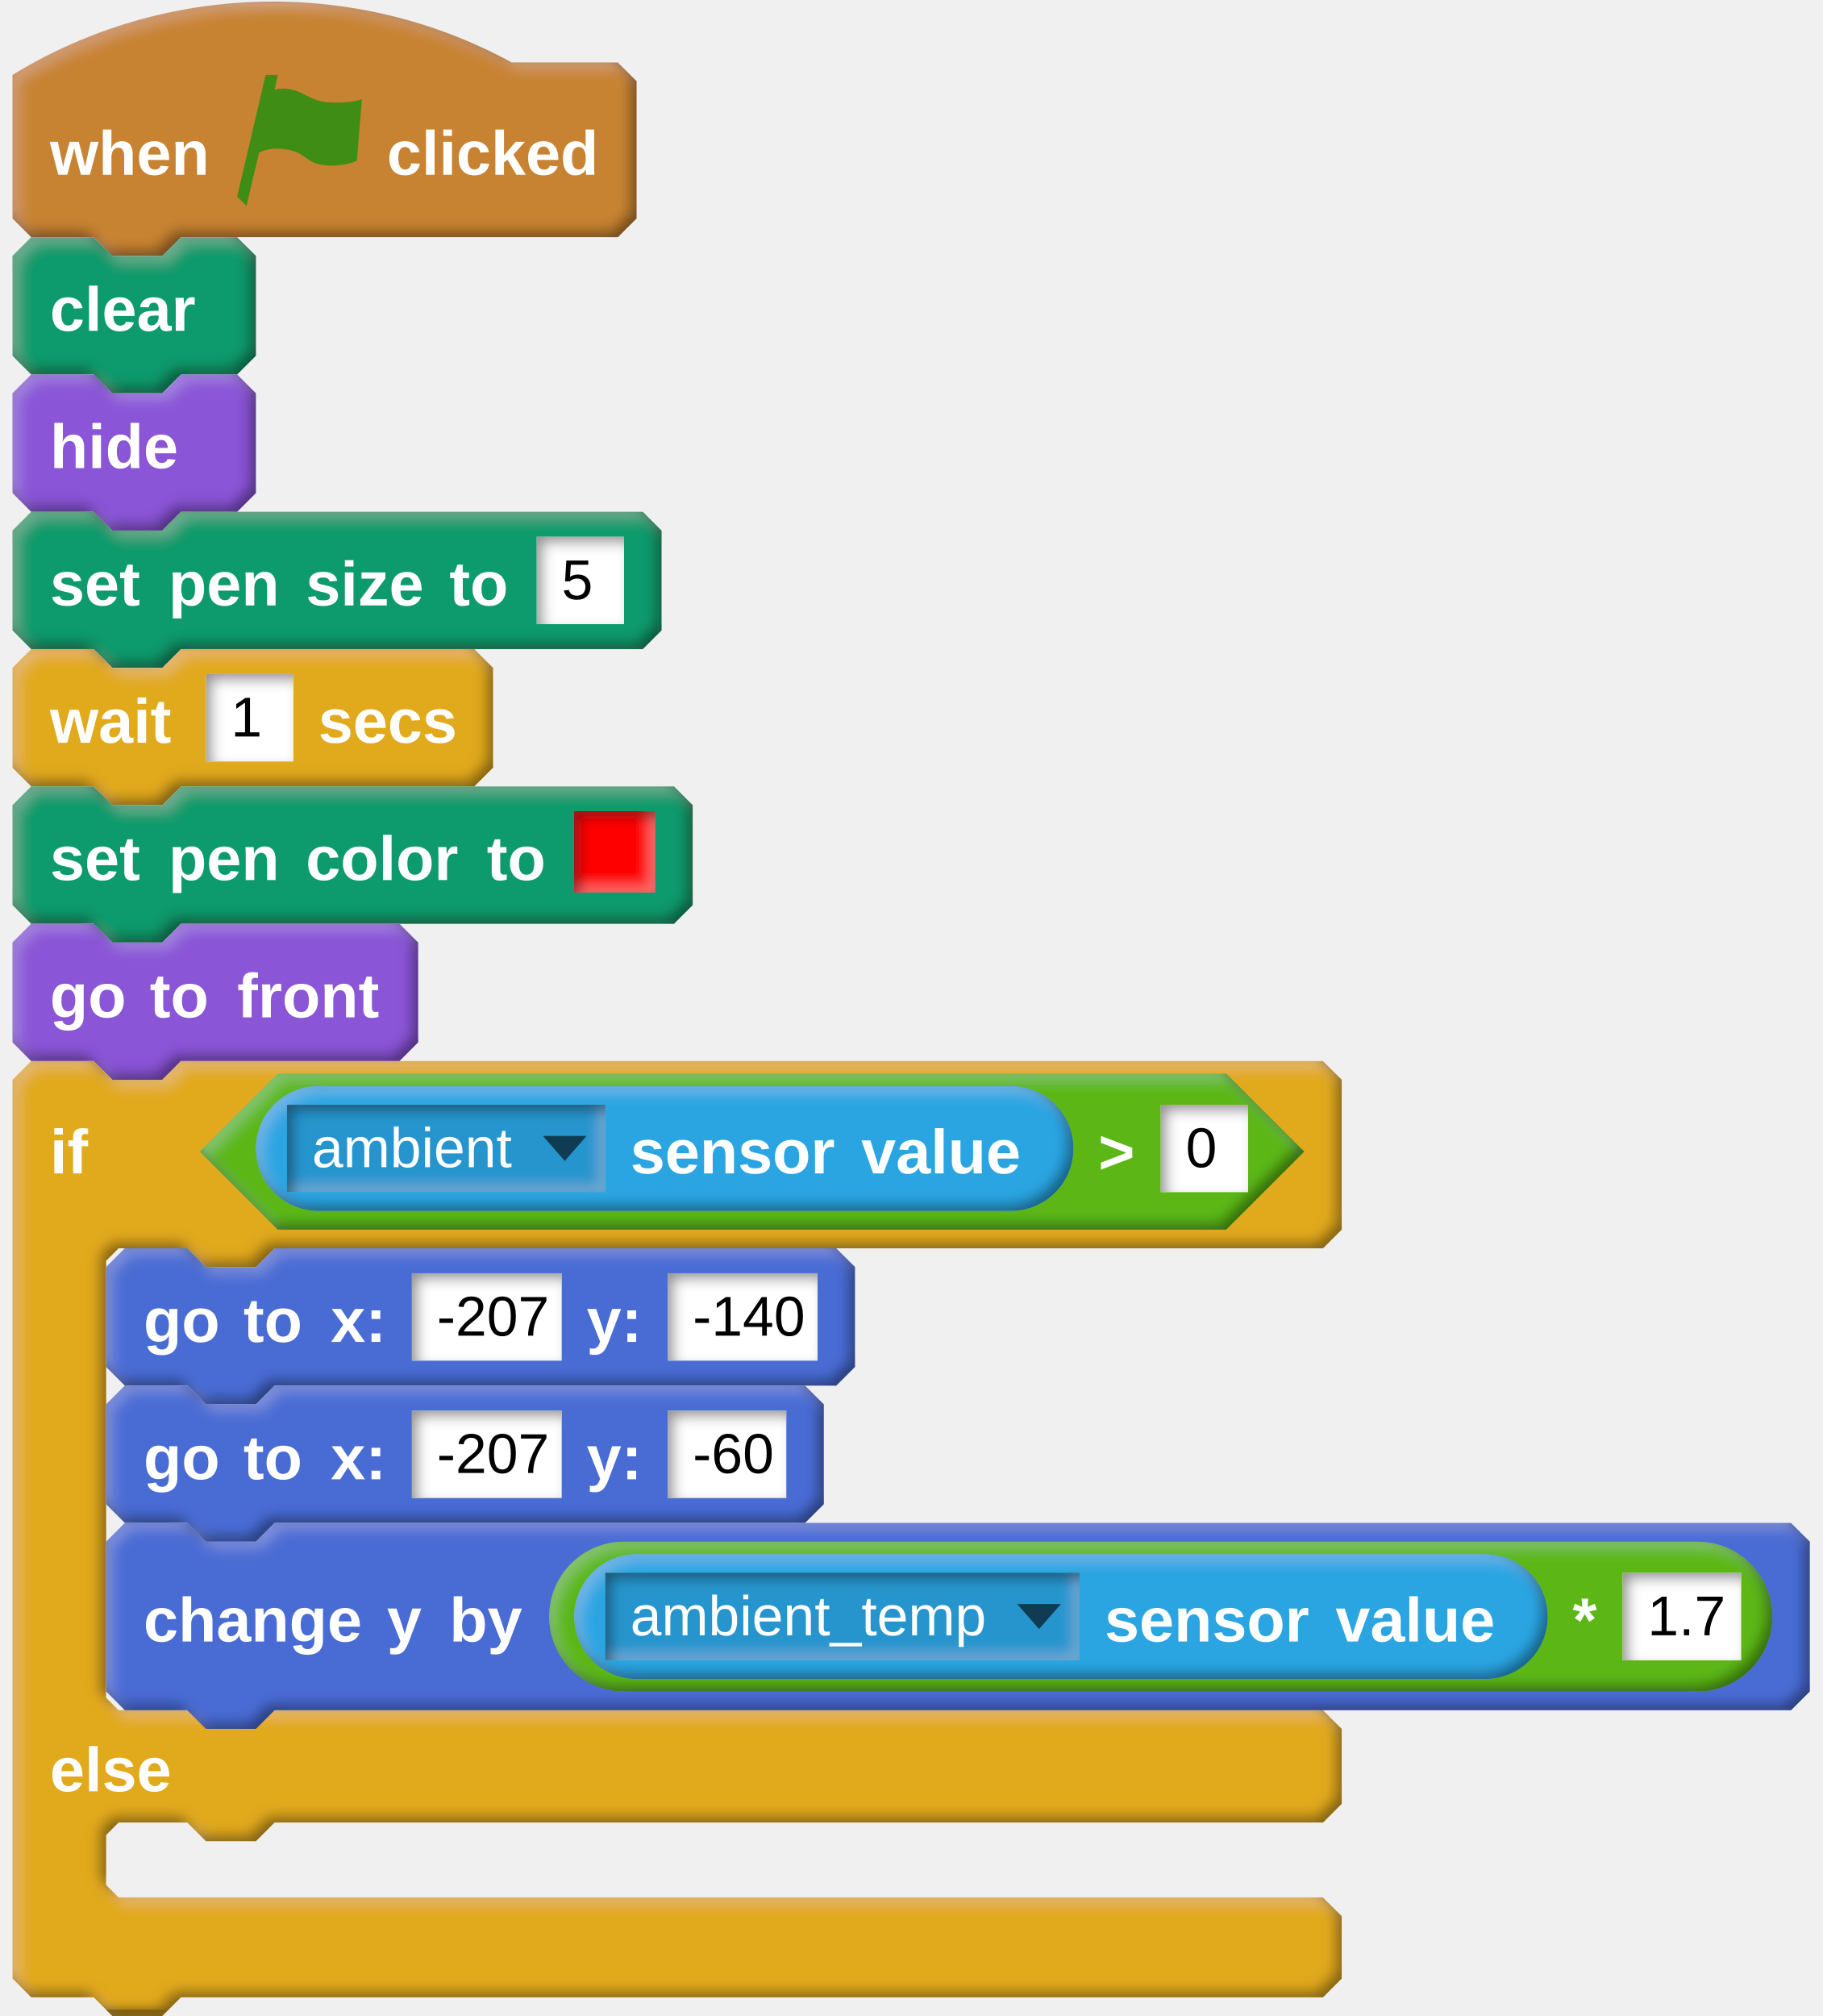
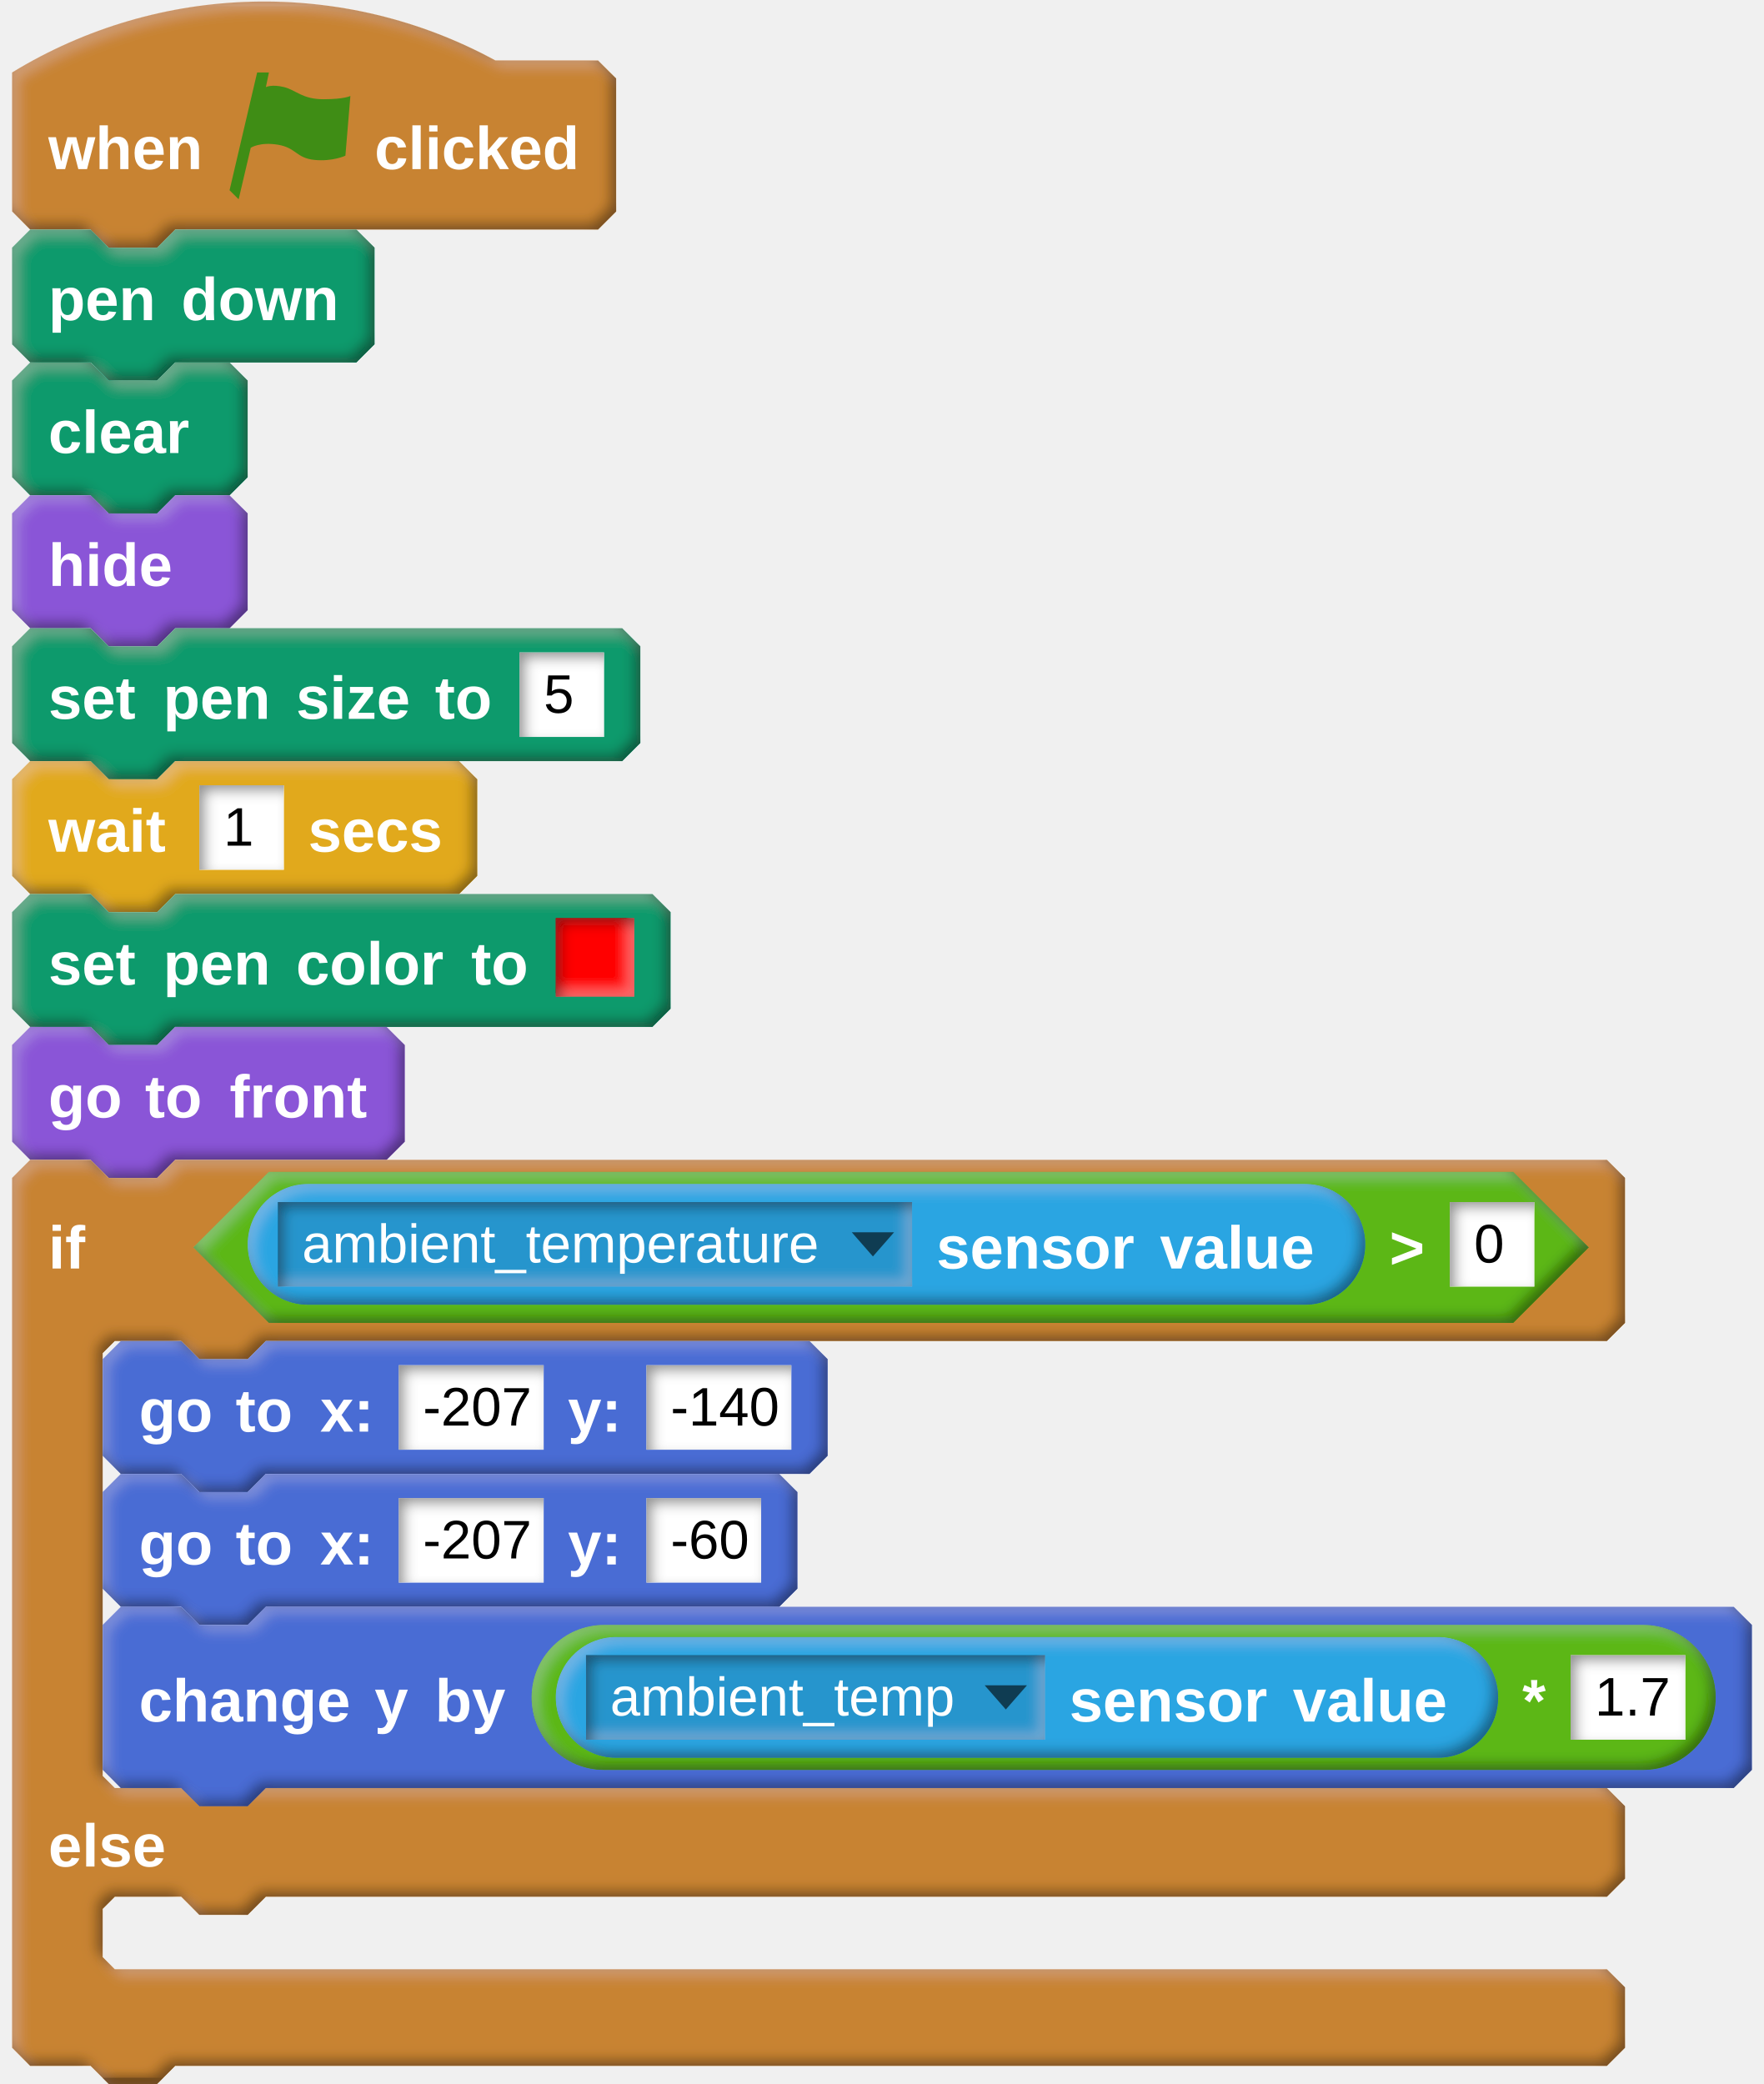
- <svg xmlns="http://www.w3.org/2000/svg" xmlns:xlink="http://www.w3.org/1999/xlink" version="1.1" width="292" height="323">
+ <svg xmlns="http://www.w3.org/2000/svg" xmlns:xlink="http://www.w3.org/1999/xlink" version="1.1" width="292" height="345">
  <defs>
    <filter id="bevelFilter" x0="-50%" y0="-50%" width="200%" height="200%">
      <feGaussianBlur result="blur-1" in="SourceAlpha" stdDeviation="1 1" />
      <feFlood result="flood-2" in="undefined" flood-color="#fff" flood-opacity="0.15" />
      <feOffset result="offset-3" in="blur-1" dx="1" dy="1" />
      <feComposite result="comp-4" operator="arithmetic" in="SourceAlpha" in2="offset-3" k2="1" k3="-1" />
      <feComposite result="comp-5" operator="in" in="flood-2" in2="comp-4" />
      <feFlood result="flood-6" in="undefined" flood-color="#000" flood-opacity="0.7" />
      <feOffset result="offset-7" in="blur-1" dx="-1" dy="-1" />
      <feComposite result="comp-8" operator="arithmetic" in="SourceAlpha" in2="offset-7" k2="1" k3="-1" />
      <feComposite result="comp-9" operator="in" in="flood-6" in2="comp-8" />
      <feMerge result="merge-10">
        <feMergeNode in="SourceGraphic" />
        <feMergeNode in="comp-5" />
        <feMergeNode in="comp-9" />
      </feMerge>
    </filter>
    <filter id="inputBevelFilter" x0="-50%" y0="-50%" width="200%" height="200%">
      <feGaussianBlur result="blur-1" in="SourceAlpha" stdDeviation="1 1" />
      <feFlood result="flood-2" in="undefined" flood-color="#fff" flood-opacity="0.15" />
      <feOffset result="offset-3" in="blur-1" dx="-1" dy="-1" />
      <feComposite result="comp-4" operator="arithmetic" in="SourceAlpha" in2="offset-3" k2="1" k3="-1" />
      <feComposite result="comp-5" operator="in" in="flood-2" in2="comp-4" />
      <feFlood result="flood-6" in="undefined" flood-color="#000" flood-opacity="0.7" />
      <feOffset result="offset-7" in="blur-1" dx="1" dy="1" />
      <feComposite result="comp-8" operator="arithmetic" in="SourceAlpha" in2="offset-7" k2="1" k3="-1" />
      <feComposite result="comp-9" operator="in" in="flood-6" in2="comp-8" />
      <feMerge result="merge-10">
        <feMergeNode in="SourceGraphic" />
        <feMergeNode in="comp-5" />
        <feMergeNode in="comp-9" />
      </feMerge>
    </filter>
    <filter id="inputDarkFilter" x0="-50%" y0="-50%" width="200%" height="200%">
      <feFlood result="flood-1" in="undefined" flood-color="#000" flood-opacity="0.2" />
      <feComposite result="comp-2" operator="in" in="flood-1" in2="SourceAlpha" />
      <feMerge result="merge-3">
        <feMergeNode in="SourceGraphic" />
        <feMergeNode in="comp-2" />
      </feMerge>
    </filter>
    <path d="M1.504 21L0 19.493 4.567 0h1.948l-.5 2.418s1.002-.502 3.006 0c2.006.503 3.008 2.01 6.517 2.01 3.508 0 4.463-.545 4.463-.545l-.823 9.892s-2.137 1.005-5.144.696c-3.007-.307-3.007-2.007-6.014-2.51-3.008-.502-4.512.503-4.512.503L1.504 21z" fill="#3f8d15" id="greenFlag" />
    <path d="M6.724 0C3.01 0 0 2.91 0 6.5c0 2.316 1.253 4.35 3.14 5.5H5.17v-1.256C3.364 10.126 2.07 8.46 2.07 6.5 2.07 4.015 4.152 2 6.723 2c1.14 0 2.184.396 2.993 1.053L8.31 4.13c-.45.344-.398.826.11 1.08L15 8.5 13.858.992c-.083-.547-.514-.714-.963-.37l-1.532 1.172A6.825 6.825 0 0 0 6.723 0z" fill="#fff" id="turnRight" />
    <path d="M3.637 1.794A6.825 6.825 0 0 1 8.277 0C11.99 0 15 2.91 15 6.5c0 2.316-1.253 4.35-3.14 5.5H9.83v-1.256c1.808-.618 3.103-2.285 3.103-4.244 0-2.485-2.083-4.5-4.654-4.5-1.14 0-2.184.396-2.993 1.053L6.69 4.13c.45.344.398.826-.11 1.08L0 8.5 1.142.992c.083-.547.514-.714.963-.37l1.532 1.172z" fill="#fff" id="turnLeft" />
    <path d="M0 0L4 4L0 8Z" fill="#111" id="addInput" />
    <path d="M4 0L4 8L0 4Z" fill="#111" id="delInput" />
    <g id="loopArrow">
      <path d="M8 0l2 -2l0 -3l3 0l-4 -5l-4 5l3 0l0 3l-8 0l0 2" fill="#000" opacity="0.3" />
      <path d="M8 0l2 -2l0 -3l3 0l-4 -5l-4 5l3 0l0 3l-8 0l0 2" fill="#fff" opacity="0.9" transform="translate(-1 -1)" />
    </g>
    <style>.sb-label{font-family:Lucida Grande,Verdana,Arial,DejaVu Sans,sans-serif;font-weight:700;fill:#fff;font-size:10px;word-spacing:+1px}.sb-obsolete{fill:#d42828}.sb-motion{fill:#4a6cd4}.sb-looks{fill:#8a55d7}.sb-sound{fill:#bb42c3}.sb-pen{fill:#0e9a6c}.sb-events{fill:#c88330}.sb-control{fill:#e1a91a}.sb-sensing{fill:#2ca5e2}.sb-operators{fill:#5cb712}.sb-variables{fill:#ee7d16}.sb-list{fill:#cc5b22}.sb-custom{fill:#632d99}.sb-custom-arg{fill:#5947b1}.sb-extension{fill:#4b4a60}.sb-grey{fill:#969696}.sb-bevel{filter:url(#bevelFilter)}.sb-input{filter:url(#inputBevelFilter)}.sb-input-number,.sb-input-number-dropdown,.sb-input-string{fill:#fff}.sb-literal-dropdown,.sb-literal-number,.sb-literal-number-dropdown,.sb-literal-string{font-weight:400;font-size:9px;word-spacing:0}.sb-literal-number,.sb-literal-number-dropdown,.sb-literal-string{fill:#000}.sb-darker{filter:url(#inputDarkFilter)}.sb-outline{stroke:#fff;stroke-opacity:.2;stroke-width:2;fill:none}.sb-define-hat-cap{stroke:#632d99;stroke-width:1;fill:#8e2ec2}.sb-comment{fill:#ffffa5;stroke:#d0d1d2;stroke-width:1}.sb-comment-line{fill:#ffff80}.sb-comment-label{font-family:Helevetica,Arial,DejaVu Sans,sans-serif;font-weight:700;fill:#5c5d5f;word-spacing:0;font-size:12px}</style>
  </defs>
  <g>
    <g transform="translate(0 0)">
      <g transform="translate(2 0)">
        <path d="M 0 12 L 0 12 A 80 80 0 0 1 80 10 L 97 10 L 100 13 L 100 35 L 97 38 L 27 38 L 24 41 L 16 41 L 13 38 L 3 38 L 0 35 Z" class="sb-events sb-bevel" />
        <text x="0" y="10" class="sb-label " transform="translate(6 18)">when</text>
        <use xlink:href="#greenFlag" transform="translate(36 12)" />
        <text x="0" y="10" class="sb-label " transform="translate(60 18)">clicked</text>
      </g>
      <g transform="translate(2 38)">
+         <path d="M 0 3 L 3 0 L 13 0 L 16 3 L 24 3 L 27 0 L 57 0 L 60 3 L 60 19 L 57 22 L 27 22 L 24 25 L 16 25 L 13 22 L 3 22 L 0 19 Z" class="sb-pen sb-bevel" />
+         <text x="0" y="10" class="sb-label " transform="translate(6 5)">pen</text>
+         <text x="0" y="10" class="sb-label " transform="translate(28 5)">down</text>
+       </g>
+       <g transform="translate(2 60)">
        <path d="M 0 3 L 3 0 L 13 0 L 16 3 L 24 3 L 27 0 L 36 0 L 39 3 L 39 19 L 36 22 L 27 22 L 24 25 L 16 25 L 13 22 L 3 22 L 0 19 Z" class="sb-pen sb-bevel" />
        <text x="0" y="10" class="sb-label " transform="translate(6 5)">clear</text>
      </g>
-       <g transform="translate(2 60)">
+       <g transform="translate(2 82)">
        <path d="M 0 3 L 3 0 L 13 0 L 16 3 L 24 3 L 27 0 L 36 0 L 39 3 L 39 19 L 36 22 L 27 22 L 24 25 L 16 25 L 13 22 L 3 22 L 0 19 Z" class="sb-looks sb-bevel" />
        <text x="0" y="10" class="sb-label " transform="translate(6 5)">hide</text>
      </g>
-       <g transform="translate(2 82)">
+       <g transform="translate(2 104)">
        <path d="M 0 3 L 3 0 L 13 0 L 16 3 L 24 3 L 27 0 L 101 0 L 104 3 L 104 19 L 101 22 L 27 22 L 24 25 L 16 25 L 13 22 L 3 22 L 0 19 Z" class="sb-pen sb-bevel" />
        <text x="0" y="10" class="sb-label " transform="translate(6 5)">set</text>
        <text x="0" y="10" class="sb-label " transform="translate(25 5)">pen</text>
        <text x="0" y="10" class="sb-label " transform="translate(47 5)">size</text>
        <text x="0" y="10" class="sb-label " transform="translate(70 5)">to</text>
        <g transform="translate(84 4)">
          <rect x="0" y="0" width="14" height="14" class="sb-input sb-input-string" />
          <text x="0" y="10" class="sb-label sb-literal-string" transform="translate(4 0)">5</text>
        </g>
      </g>
-       <g transform="translate(2 104)">
+       <g transform="translate(2 126)">
        <path d="M 0 3 L 3 0 L 13 0 L 16 3 L 24 3 L 27 0 L 74 0 L 77 3 L 77 19 L 74 22 L 27 22 L 24 25 L 16 25 L 13 22 L 3 22 L 0 19 Z" class="sb-control sb-bevel" />
        <text x="0" y="10" class="sb-label " transform="translate(6 5)">wait</text>
        <g transform="translate(31 4)">
          <rect x="0" y="0" width="14" height="14" class="sb-input sb-input-string" />
          <text x="0" y="10" class="sb-label sb-literal-string" transform="translate(4 0)">1</text>
        </g>
        <text x="0" y="10" class="sb-label " transform="translate(49 5)">secs</text>
      </g>
-       <g transform="translate(2 126)">
+       <g transform="translate(2 148)">
        <path d="M 0 3 L 3 0 L 13 0 L 16 3 L 24 3 L 27 0 L 106 0 L 109 3 L 109 19 L 106 22 L 27 22 L 24 25 L 16 25 L 13 22 L 3 22 L 0 19 Z" class="sb-pen sb-bevel" />
        <text x="0" y="10" class="sb-label " transform="translate(6 5)">set</text>
        <text x="0" y="10" class="sb-label " transform="translate(25 5)">pen</text>
        <text x="0" y="10" class="sb-label " transform="translate(47 5)">color</text>
        <text x="0" y="10" class="sb-label " transform="translate(76 5)">to</text>
        <g transform="translate(90 4)">
          <rect x="0" y="0" width="13" height="13" fill="#ff0000" class="sb-input sb-input-color" />
        </g>
      </g>
-       <g transform="translate(2 148)">
+       <g transform="translate(2 170)">
        <path d="M 0 3 L 3 0 L 13 0 L 16 3 L 24 3 L 27 0 L 62 0 L 65 3 L 65 19 L 62 22 L 27 22 L 24 25 L 16 25 L 13 22 L 3 22 L 0 19 Z" class="sb-looks sb-bevel" />
        <text x="0" y="10" class="sb-label " transform="translate(6 5)">go</text>
        <text x="0" y="10" class="sb-label " transform="translate(22 5)">to</text>
        <text x="0" y="10" class="sb-label " transform="translate(36 5)">front</text>
      </g>
-       <g transform="translate(2 170)">
-         <path d="M 0 3 L 3 0 L 13 0 L 16 3 L 24 3 L 27 0 L 210 0 L 213 3 L 213 27 L 210 30 L 42 30 L 39 33 L 31 33 L 28 30 L 17 30 L 15 32 L 15 102 L 17 104 L 210 104 L 213 107 L 213 119 L 210 122 L 42 122 L 39 125 L 31 125 L 28 122 L 17 122 L 15 124 L 15 132 L 17 134 L 210 134 L 213 137 L 213 147 L 210 150 L 27 150 L 24 153 L 16 153 L 13 150 L 3 150 L 0 147" class="sb-control sb-bevel" />
+       <g transform="translate(2 192)">
+         <path d="M 0 3 L 3 0 L 13 0 L 16 3 L 24 3 L 27 0 L 264 0 L 267 3 L 267 27 L 264 30 L 42 30 L 39 33 L 31 33 L 28 30 L 17 30 L 15 32 L 15 102 L 17 104 L 264 104 L 267 107 L 267 119 L 264 122 L 42 122 L 39 125 L 31 125 L 28 122 L 17 122 L 15 124 L 15 132 L 17 134 L 264 134 L 267 137 L 267 147 L 264 150 L 27 150 L 24 153 L 16 153 L 13 150 L 3 150 L 0 147" class="sb-events sb-bevel" />
        <text x="0" y="10" class="sb-label " transform="translate(6 8)">if</text>
        <g transform="translate(30 2)">
-           <path d="M 12.5 0 L 164.5 0 177 12.5 L 177 12.5 164.5 25 L 12.5 25 0 12.5 L 0 12.5 12.5 0 Z" class="sb-operators sb-bevel" />
+           <path d="M 12.5 0 L 218.5 0 231 12.5 L 231 12.5 218.5 25 L 12.5 25 0 12.5 L 0 12.5 12.5 0 Z" class="sb-operators sb-bevel" />
          <g transform="translate(9 2)">
-             <path d="M 10 0 L 121 0 A 10 10 0 0 1 121 20 L 10 20 A 10 10 0 0 1 10 0 Z" class="sb-sensing sb-bevel" />
+             <path d="M 10 0 L 175 0 A 10 10 0 0 1 175 20 L 10 20 A 10 10 0 0 1 10 0 Z" class="sb-sensing sb-bevel" />
            <g transform="translate(5 3)">
-               <g width="51" height="14" class="sb-input sb-input-dropdown">
-                 <rect x="0" y="0" width="51" height="14" class="sb-sensing sb-darker" />
+               <g width="105" height="14" class="sb-input sb-input-dropdown">
+                 <rect x="0" y="0" width="105" height="14" class="sb-sensing sb-darker" />
              </g>
-               <text x="0" y="10" class="sb-label sb-literal-dropdown" transform="translate(4 0)">ambient</text>
-               <polygon points="7 0 3.5 4 0 0" fill="#000" opacity="0.6" transform="translate(41 5)" />
+               <text x="0" y="10" class="sb-label sb-literal-dropdown" transform="translate(4 0)">ambient_temperature</text>
+               <polygon points="7 0 3.5 4 0 0" fill="#000" opacity="0.6" transform="translate(95 5)" />
            </g>
-             <text x="0" y="10" class="sb-label " transform="translate(60 4)">sensor</text>
-             <text x="0" y="10" class="sb-label " transform="translate(97 4)">value</text>
+             <text x="0" y="10" class="sb-label " transform="translate(114 4)">sensor</text>
+             <text x="0" y="10" class="sb-label " transform="translate(151 4)">value</text>
          </g>
-           <text x="0" y="10" class="sb-label " transform="translate(144 6)">&gt;</text>
-           <g transform="translate(154 5)">
+           <text x="0" y="10" class="sb-label " transform="translate(198 6)">&gt;</text>
+           <g transform="translate(208 5)">
            <rect x="0" y="0" width="14" height="14" class="sb-input sb-input-string" />
            <text x="0" y="10" class="sb-label sb-literal-string" transform="translate(4 0)">0</text>
          </g>
        </g>
        <g transform="translate(15 30)">
          <g transform="translate(0 0)">
            <path d="M 0 3 L 3 0 L 13 0 L 16 3 L 24 3 L 27 0 L 117 0 L 120 3 L 120 19 L 117 22 L 27 22 L 24 25 L 16 25 L 13 22 L 3 22 L 0 19 Z" class="sb-motion sb-bevel" />
            <text x="0" y="10" class="sb-label " transform="translate(6 5)">go</text>
            <text x="0" y="10" class="sb-label " transform="translate(22 5)">to</text>
            <text x="0" y="10" class="sb-label " transform="translate(36 5)">x:</text>
            <g transform="translate(49 4)">
              <rect x="0" y="0" width="24" height="14" class="sb-input sb-input-string" />
              <text x="0" y="10" class="sb-label sb-literal-string" transform="translate(4 0)">-207</text>
            </g>
            <text x="0" y="10" class="sb-label " transform="translate(77 5)">y:</text>
            <g transform="translate(90 4)">
              <rect x="0" y="0" width="24" height="14" class="sb-input sb-input-string" />
              <text x="0" y="10" class="sb-label sb-literal-string" transform="translate(4 0)">-140</text>
            </g>
          </g>
          <g transform="translate(0 22)">
            <path d="M 0 3 L 3 0 L 13 0 L 16 3 L 24 3 L 27 0 L 112 0 L 115 3 L 115 19 L 112 22 L 27 22 L 24 25 L 16 25 L 13 22 L 3 22 L 0 19 Z" class="sb-motion sb-bevel" />
            <text x="0" y="10" class="sb-label " transform="translate(6 5)">go</text>
            <text x="0" y="10" class="sb-label " transform="translate(22 5)">to</text>
            <text x="0" y="10" class="sb-label " transform="translate(36 5)">x:</text>
            <g transform="translate(49 4)">
              <rect x="0" y="0" width="24" height="14" class="sb-input sb-input-string" />
              <text x="0" y="10" class="sb-label sb-literal-string" transform="translate(4 0)">-207</text>
            </g>
            <text x="0" y="10" class="sb-label " transform="translate(77 5)">y:</text>
            <g transform="translate(90 4)">
              <rect x="0" y="0" width="19" height="14" class="sb-input sb-input-string" />
              <text x="0" y="10" class="sb-label sb-literal-string" transform="translate(4 0)">-60</text>
            </g>
          </g>
          <g transform="translate(0 44)">
            <path d="M 0 3 L 3 0 L 13 0 L 16 3 L 24 3 L 27 0 L 270 0 L 273 3 L 273 27 L 270 30 L 27 30 L 24 33 L 16 33 L 13 30 L 3 30 L 0 27 Z" class="sb-motion sb-bevel" />
            <text x="0" y="10" class="sb-label " transform="translate(6 9)">change</text>
            <text x="0" y="10" class="sb-label " transform="translate(45 9)">y</text>
            <text x="0" y="10" class="sb-label " transform="translate(55 9)">by</text>
            <g transform="translate(71 3)">
              <path d="M 12 0 L 184 0 A 12 12 0 0 1 184 24 L 12 24 A 12 12 0 0 1 12 0 Z" class="sb-operators sb-bevel" />
              <g transform="translate(4 2)">
                <path d="M 10 0 L 146 0 A 10 10 0 0 1 146 20 L 10 20 A 10 10 0 0 1 10 0 Z" class="sb-sensing sb-bevel" />
                <g transform="translate(5 3)">
                  <g width="76" height="14" class="sb-input sb-input-dropdown">
                    <rect x="0" y="0" width="76" height="14" class="sb-sensing sb-darker" />
                  </g>
                  <text x="0" y="10" class="sb-label sb-literal-dropdown" transform="translate(4 0)">ambient_temp</text>
                  <polygon points="7 0 3.5 4 0 0" fill="#000" opacity="0.6" transform="translate(66 5)" />
                </g>
                <text x="0" y="10" class="sb-label " transform="translate(85 4)">sensor</text>
                <text x="0" y="10" class="sb-label " transform="translate(122 4)">value</text>
              </g>
              <text x="0" y="10" class="sb-label " transform="translate(164 6)">*</text>
              <g transform="translate(172 5)">
                <rect x="0" y="0" width="19" height="14" class="sb-input sb-input-string" />
                <text x="0" y="10" class="sb-label sb-literal-string" transform="translate(4 0)">1.7</text>
              </g>
            </g>
          </g>
        </g>
        <text x="0" y="10" class="sb-label " transform="translate(6 107)">else</text>
        <g transform="translate(15 122)" />
      </g>
    </g>
  </g>
</svg>
